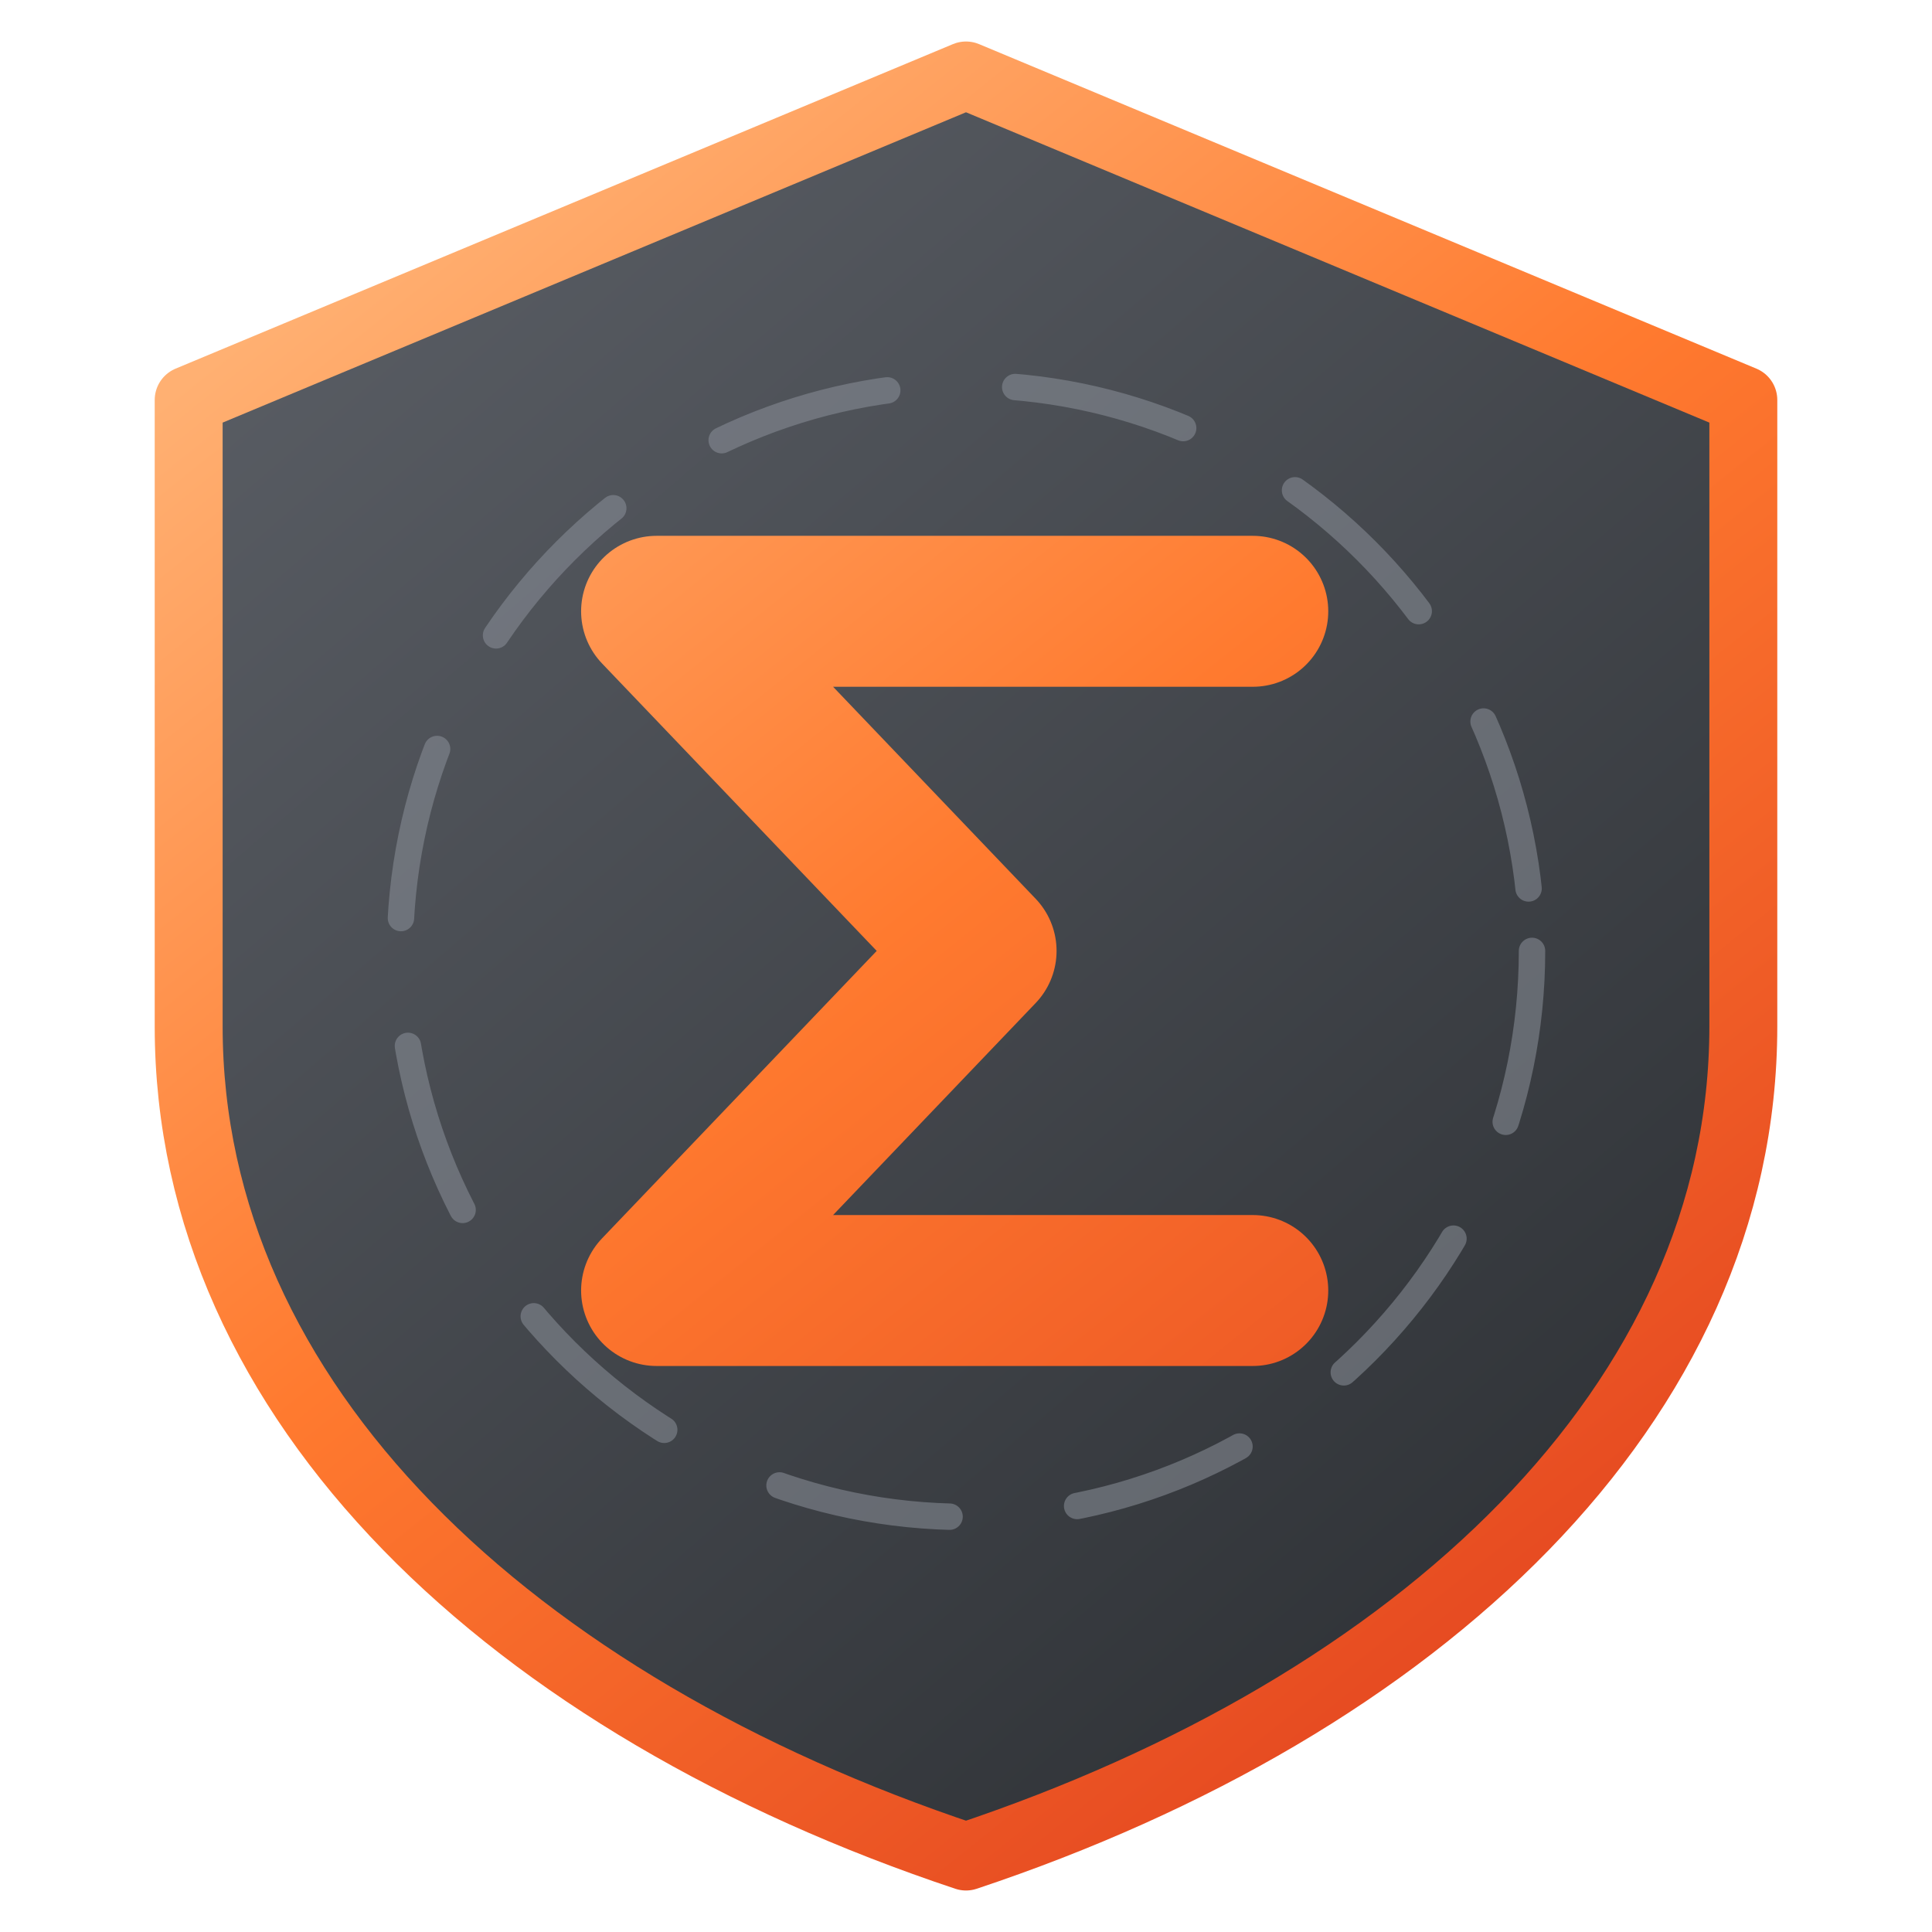
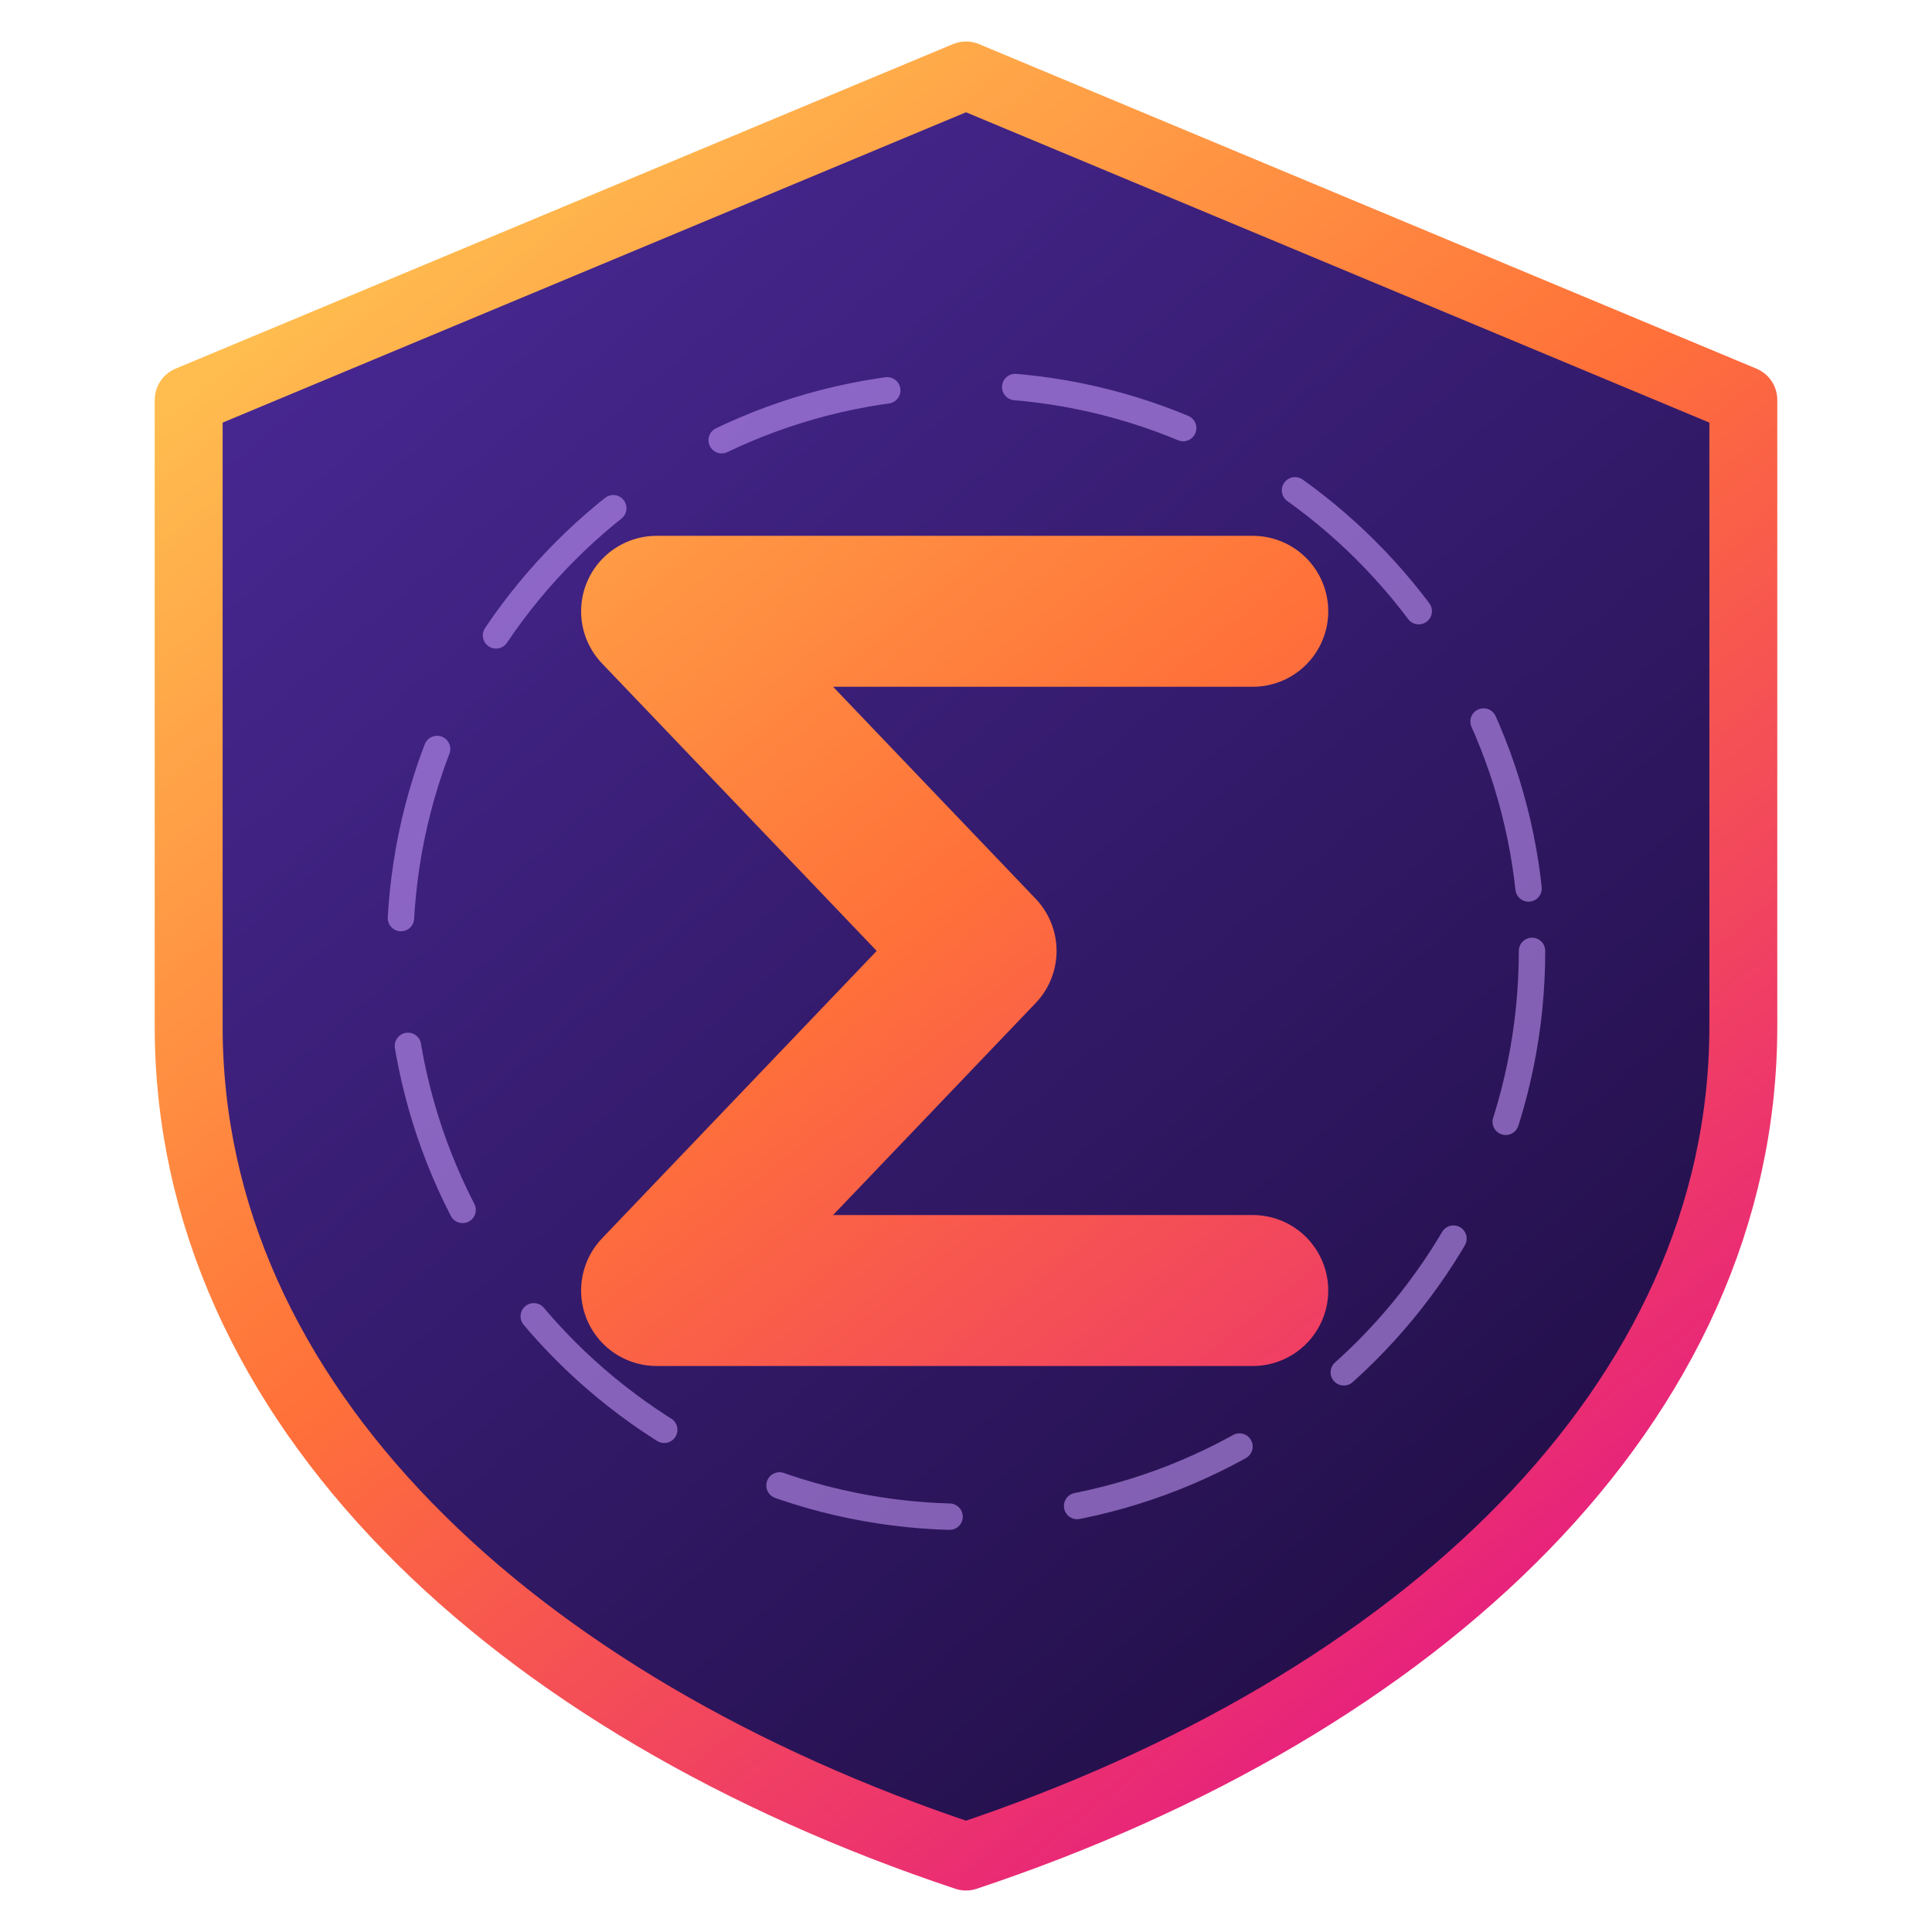
<svg xmlns="http://www.w3.org/2000/svg" viewBox="0 0 512 512" width="512" height="512" role="img" aria-labelledby="elpis-mark-title">
  <defs>
    <linearGradient id="elpisFlame" x1="96" y1="64" x2="416" y2="464" gradientUnits="userSpaceOnUse">
-       <stop offset="0" stop-color="#ffb072" />
-       <stop offset="0.45" stop-color="#ff7a2f" />
-       <stop offset="1" stop-color="#e2431f" />
+       <stop offset="0" stop-color="#ffbd4f" />
+       <stop offset="0.45" stop-color="#ff7139" />
+       <stop offset="1" stop-color="#e31587" />
    </linearGradient>
    <linearGradient id="elpisSteel" x1="64" y1="32" x2="448" y2="480" gradientUnits="userSpaceOnUse">
-       <stop offset="0" stop-color="#5c6067" />
-       <stop offset="1" stop-color="#2a2d31" />
+       <stop offset="0" stop-color="#4b2a99" />
+       <stop offset="1" stop-color="#1d0b3d" />
    </linearGradient>
  </defs>
  <path d="M256 20 L462 106 V272 C462 372 376 452 256 492 C136 452 50 372 50 272 V106 Z" fill="url(#elpisSteel)" />
  <path d="M256 20 L462 106 V272 C462 372 376 452 256 492 C136 452 50 372 50 272 V106 Z" fill="none" stroke="url(#elpisFlame)" stroke-width="18" stroke-linejoin="round" />
-   <circle cx="256" cy="252" r="150" fill="none" stroke="#8b9099" stroke-width="7" stroke-opacity="0.55" stroke-linecap="round" stroke-dasharray="46 34" />
+   <circle cx="256" cy="252" r="150" fill="none" stroke="#cb9eff" stroke-width="7" stroke-opacity="0.55" stroke-linecap="round" stroke-dasharray="46 34" />
  <path d="M332 162 H174 L260 252 L174 342 H332" fill="none" stroke="url(#elpisFlame)" stroke-width="40" stroke-linecap="round" stroke-linejoin="round" />
</svg>
